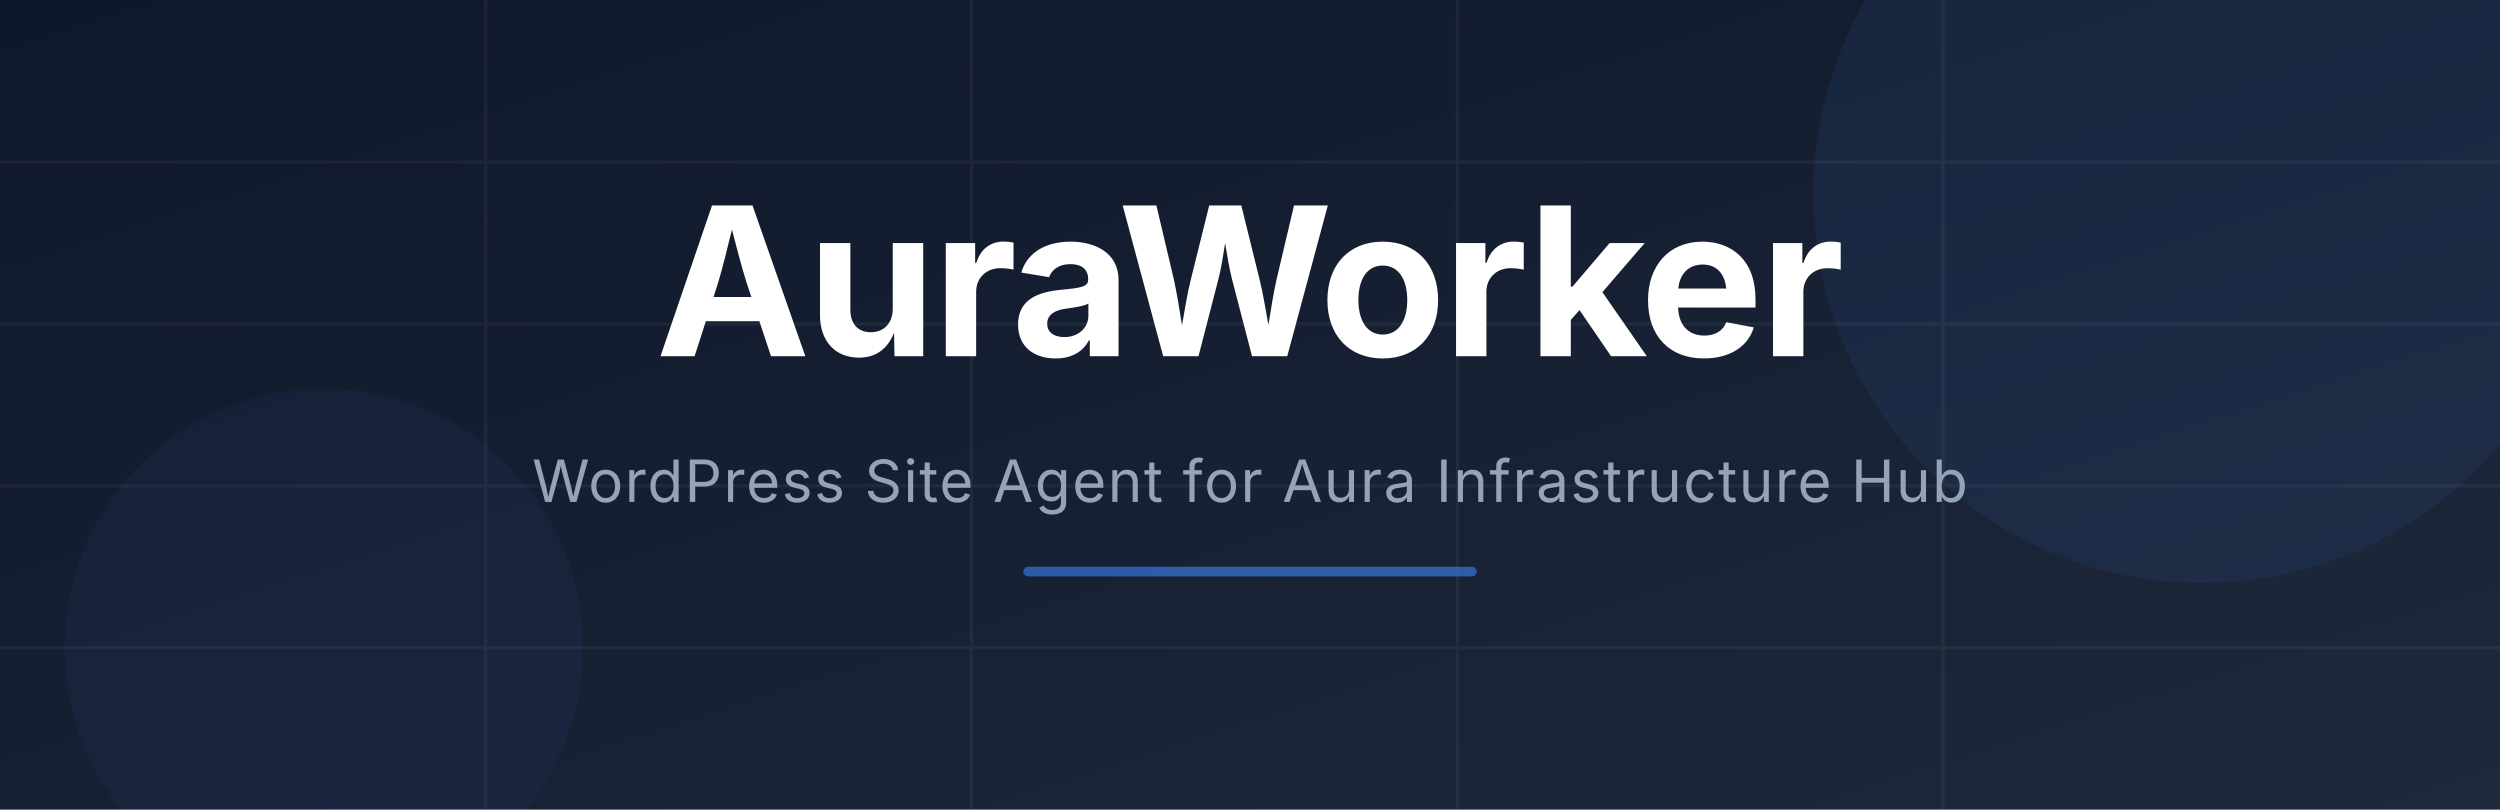
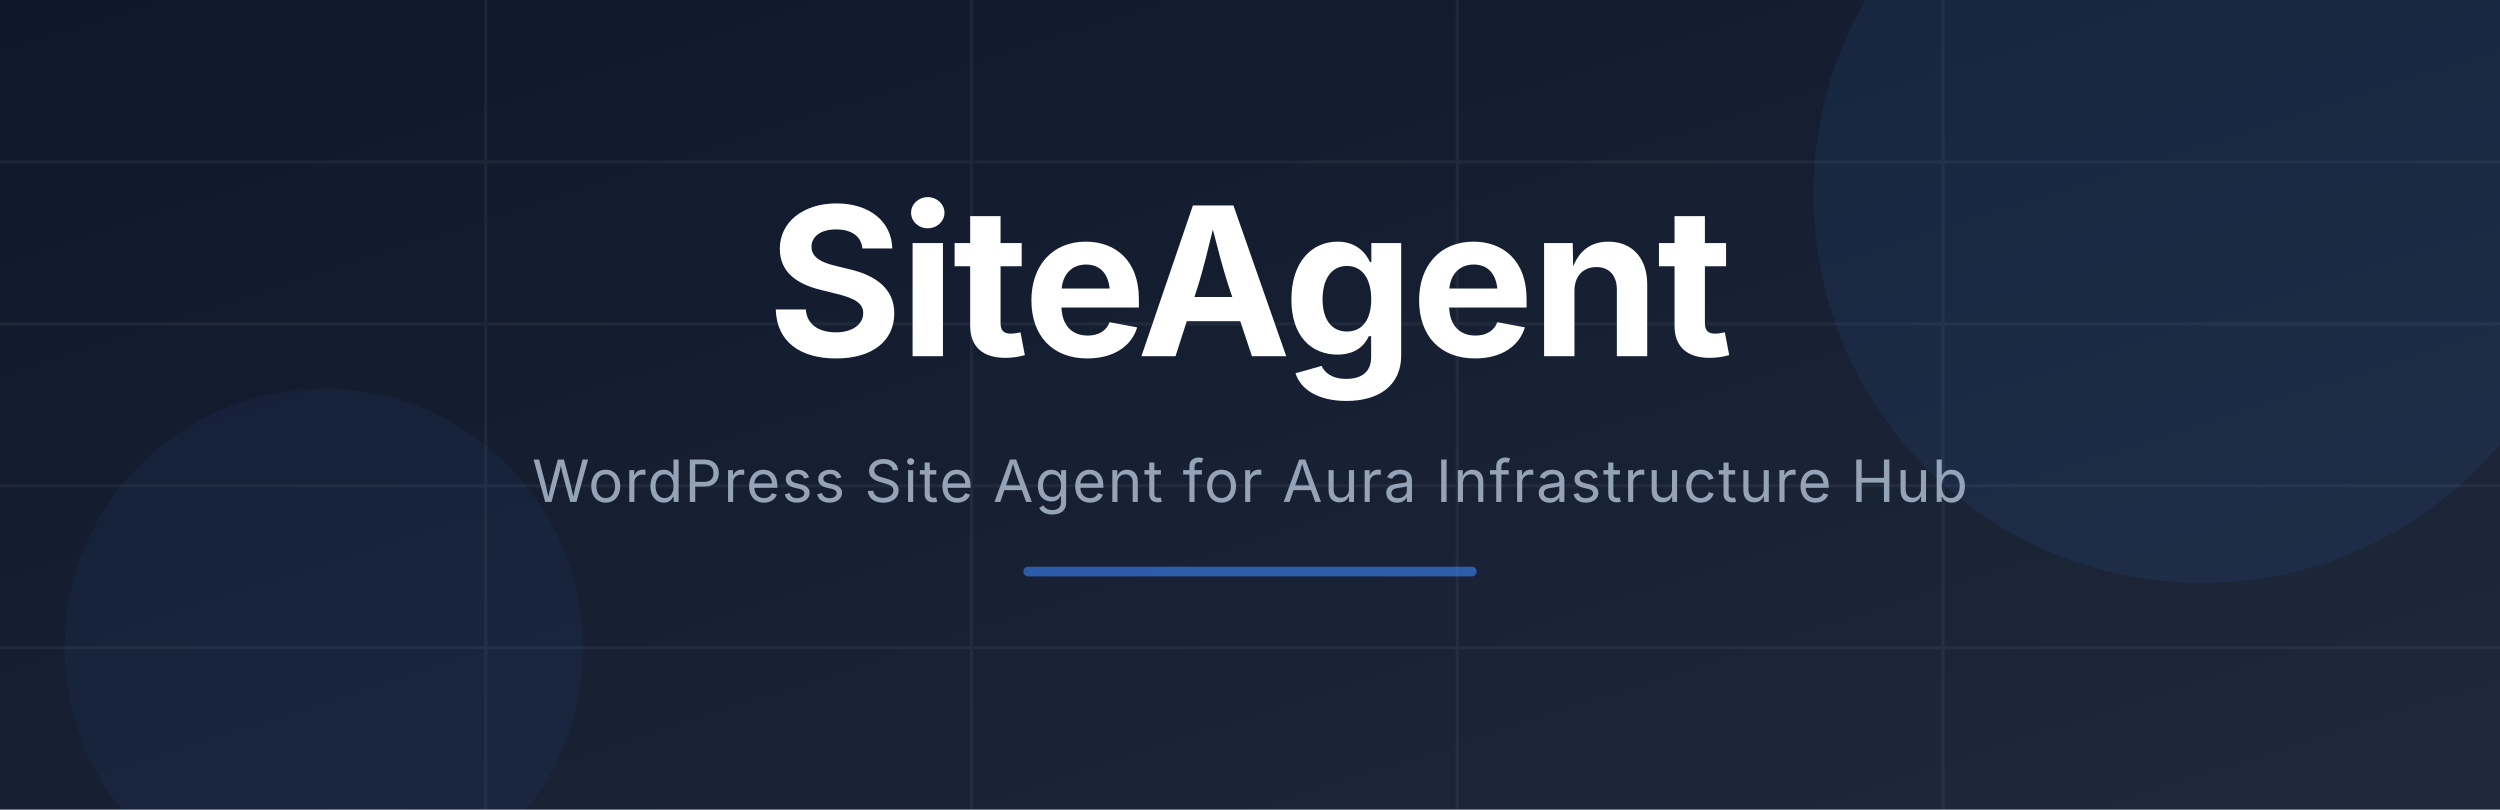
<svg xmlns="http://www.w3.org/2000/svg" width="772" height="250" viewBox="0 0 772 250">
  <defs>
    <linearGradient id="bg" x1="0%" y1="0%" x2="100%" y2="100%">
      <stop offset="0%" style="stop-color:#0f172a" />
      <stop offset="100%" style="stop-color:#1e293b" />
    </linearGradient>
  </defs>
  <rect width="772" height="250" fill="url(#bg)" />
  <g opacity="0.05">
    <line x1="0" y1="50" x2="772" y2="50" stroke="white" stroke-width="1" />
    <line x1="0" y1="100" x2="772" y2="100" stroke="white" stroke-width="1" />
    <line x1="0" y1="150" x2="772" y2="150" stroke="white" stroke-width="1" />
    <line x1="0" y1="200" x2="772" y2="200" stroke="white" stroke-width="1" />
    <line x1="150" y1="0" x2="150" y2="250" stroke="white" stroke-width="1" />
    <line x1="300" y1="0" x2="300" y2="250" stroke="white" stroke-width="1" />
    <line x1="450" y1="0" x2="450" y2="250" stroke="white" stroke-width="1" />
    <line x1="600" y1="0" x2="600" y2="250" stroke="white" stroke-width="1" />
  </g>
  <circle cx="680" cy="60" r="120" fill="#3b82f6" opacity="0.08" />
  <circle cx="100" cy="200" r="80" fill="#3b82f6" opacity="0.05" />
-   <text x="386" y="110" font-family="system-ui, -apple-system, 'Segoe UI', sans-serif" font-size="64" font-weight="700" fill="white" text-anchor="middle" letter-spacing="-1">AuraWorker</text>
+   <text x="386" y="110" font-family="system-ui, -apple-system, 'Segoe UI', sans-serif" font-size="64" font-weight="700" fill="white" text-anchor="middle" letter-spacing="-1">SiteAgent</text>
  <text x="386" y="155" font-family="system-ui, -apple-system, 'Segoe UI', sans-serif" font-size="18" fill="#94a3b8" text-anchor="middle" letter-spacing="0.5">WordPress Site Agent for Aura Infrastructure Hub</text>
  <rect x="316" y="175" width="140" height="3" rx="1.5" fill="#3b82f6" opacity="0.6" />
</svg>
